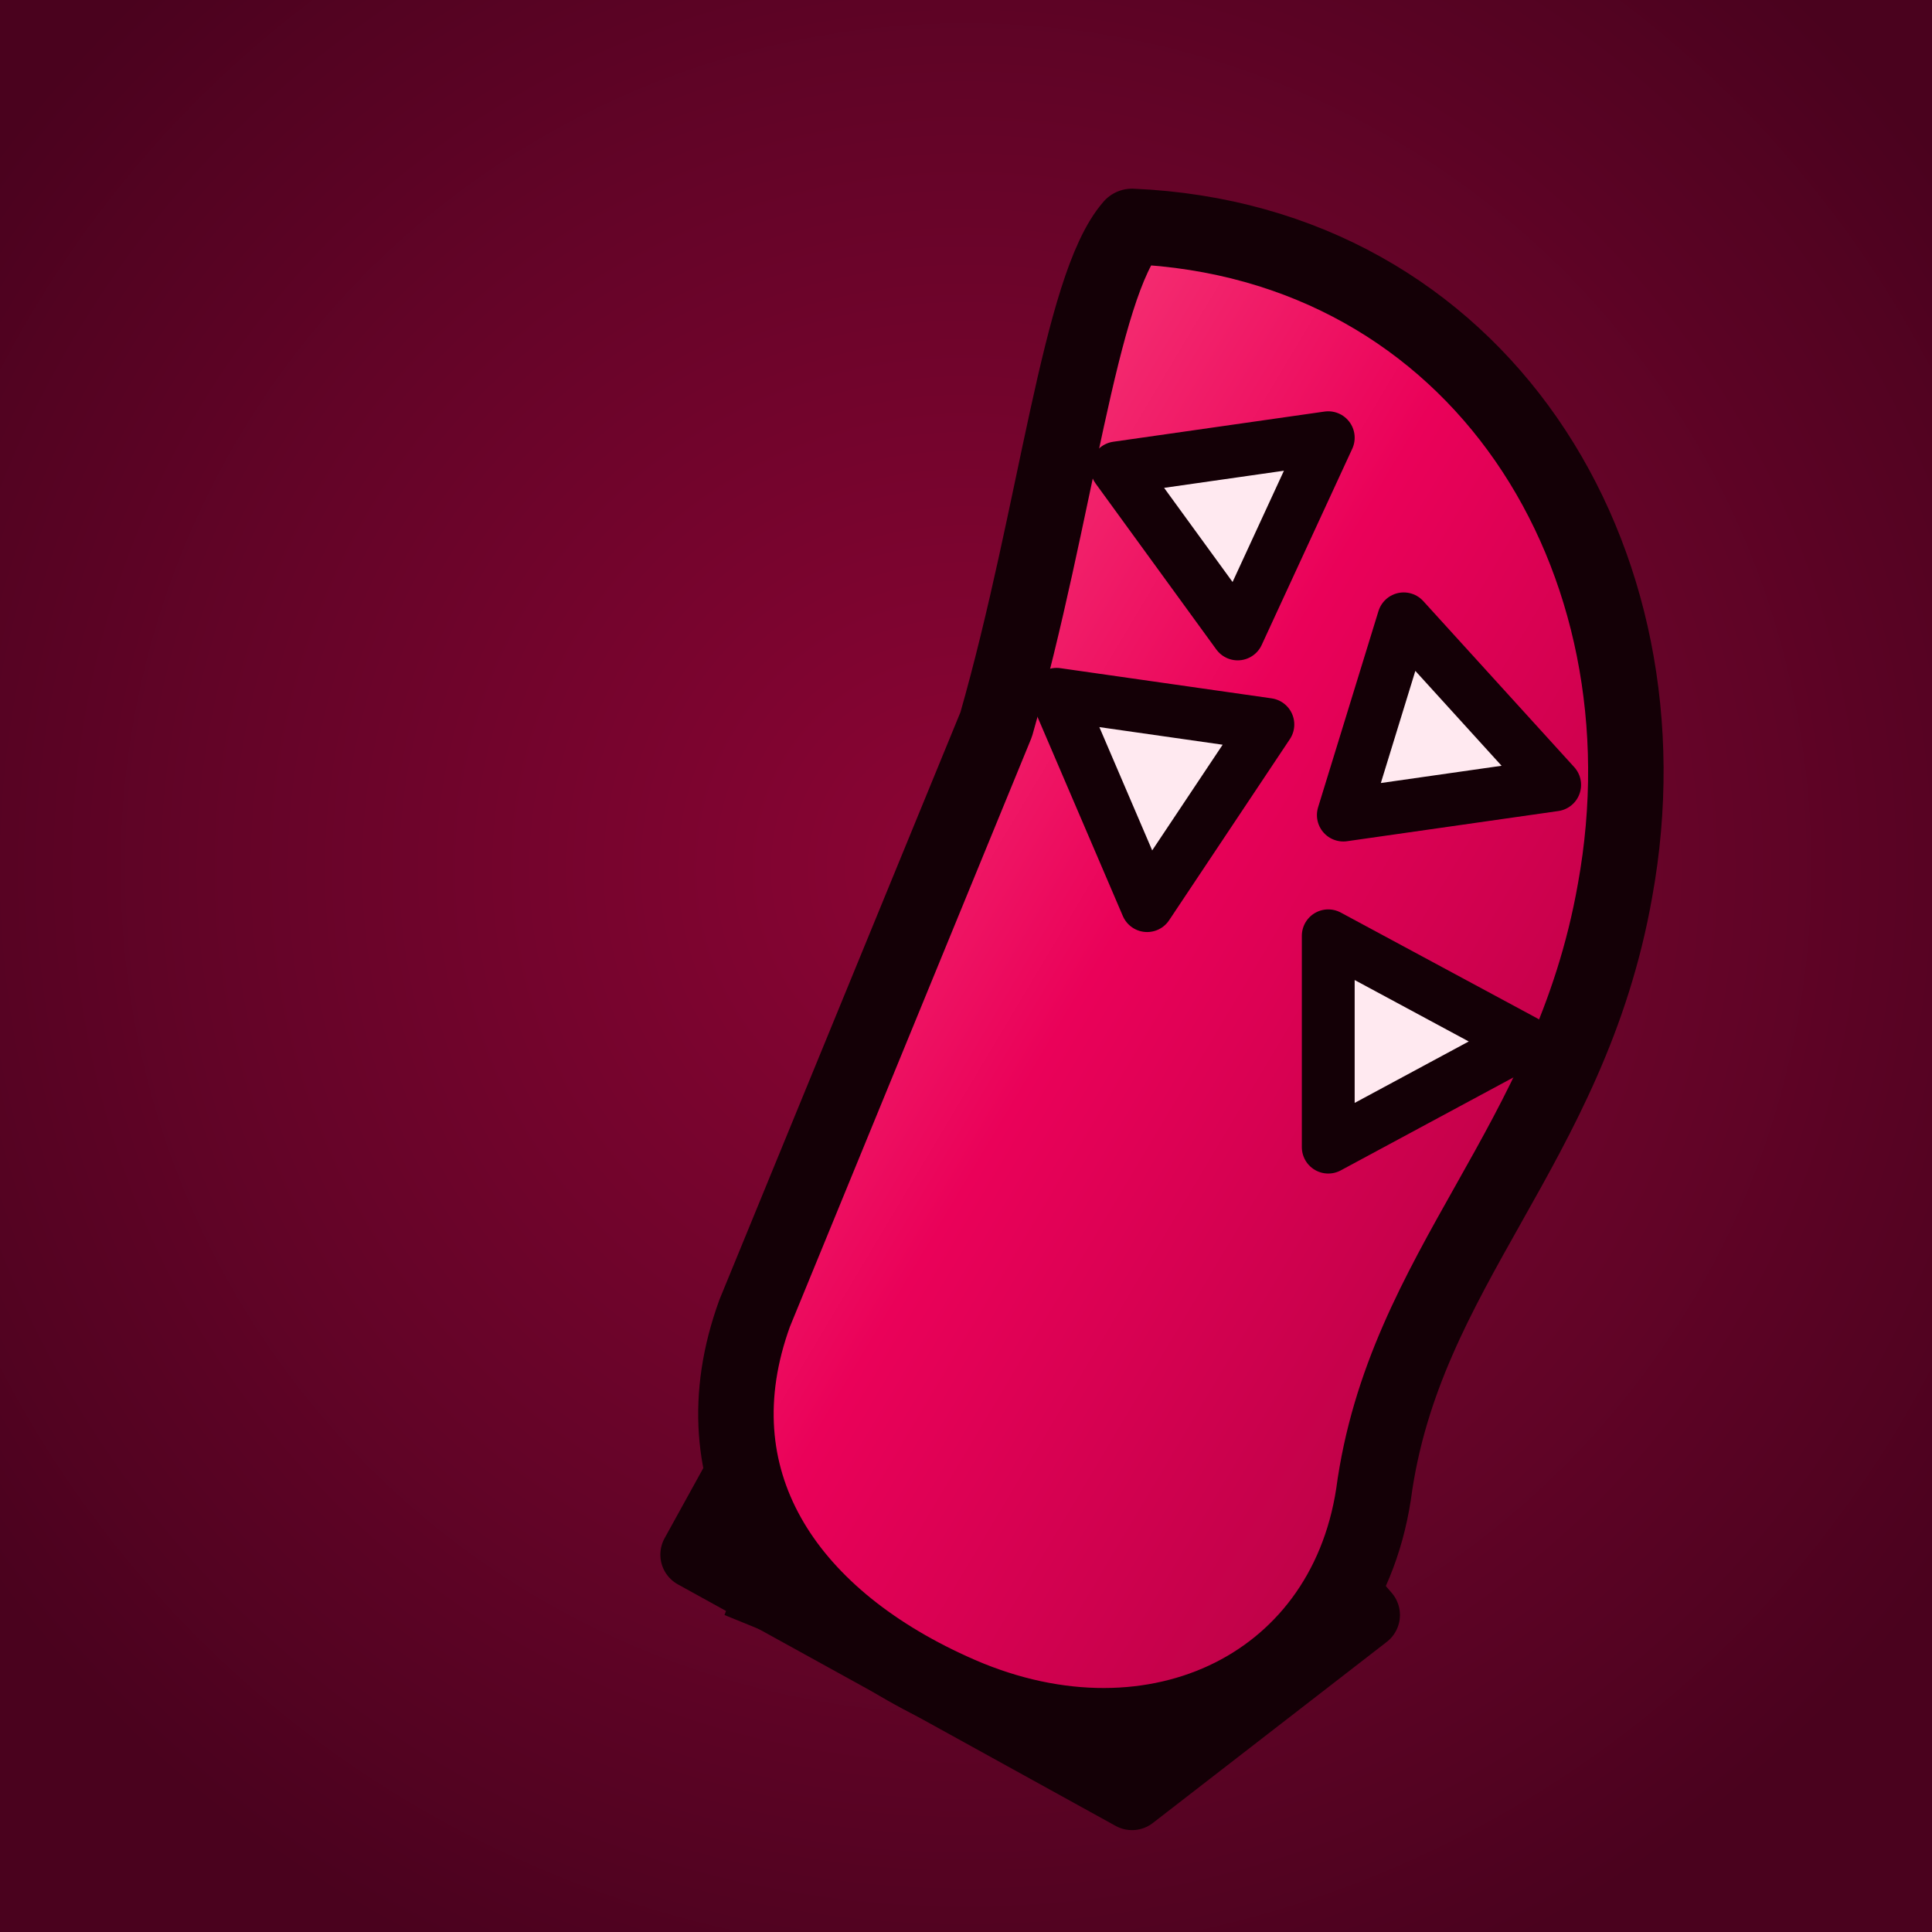
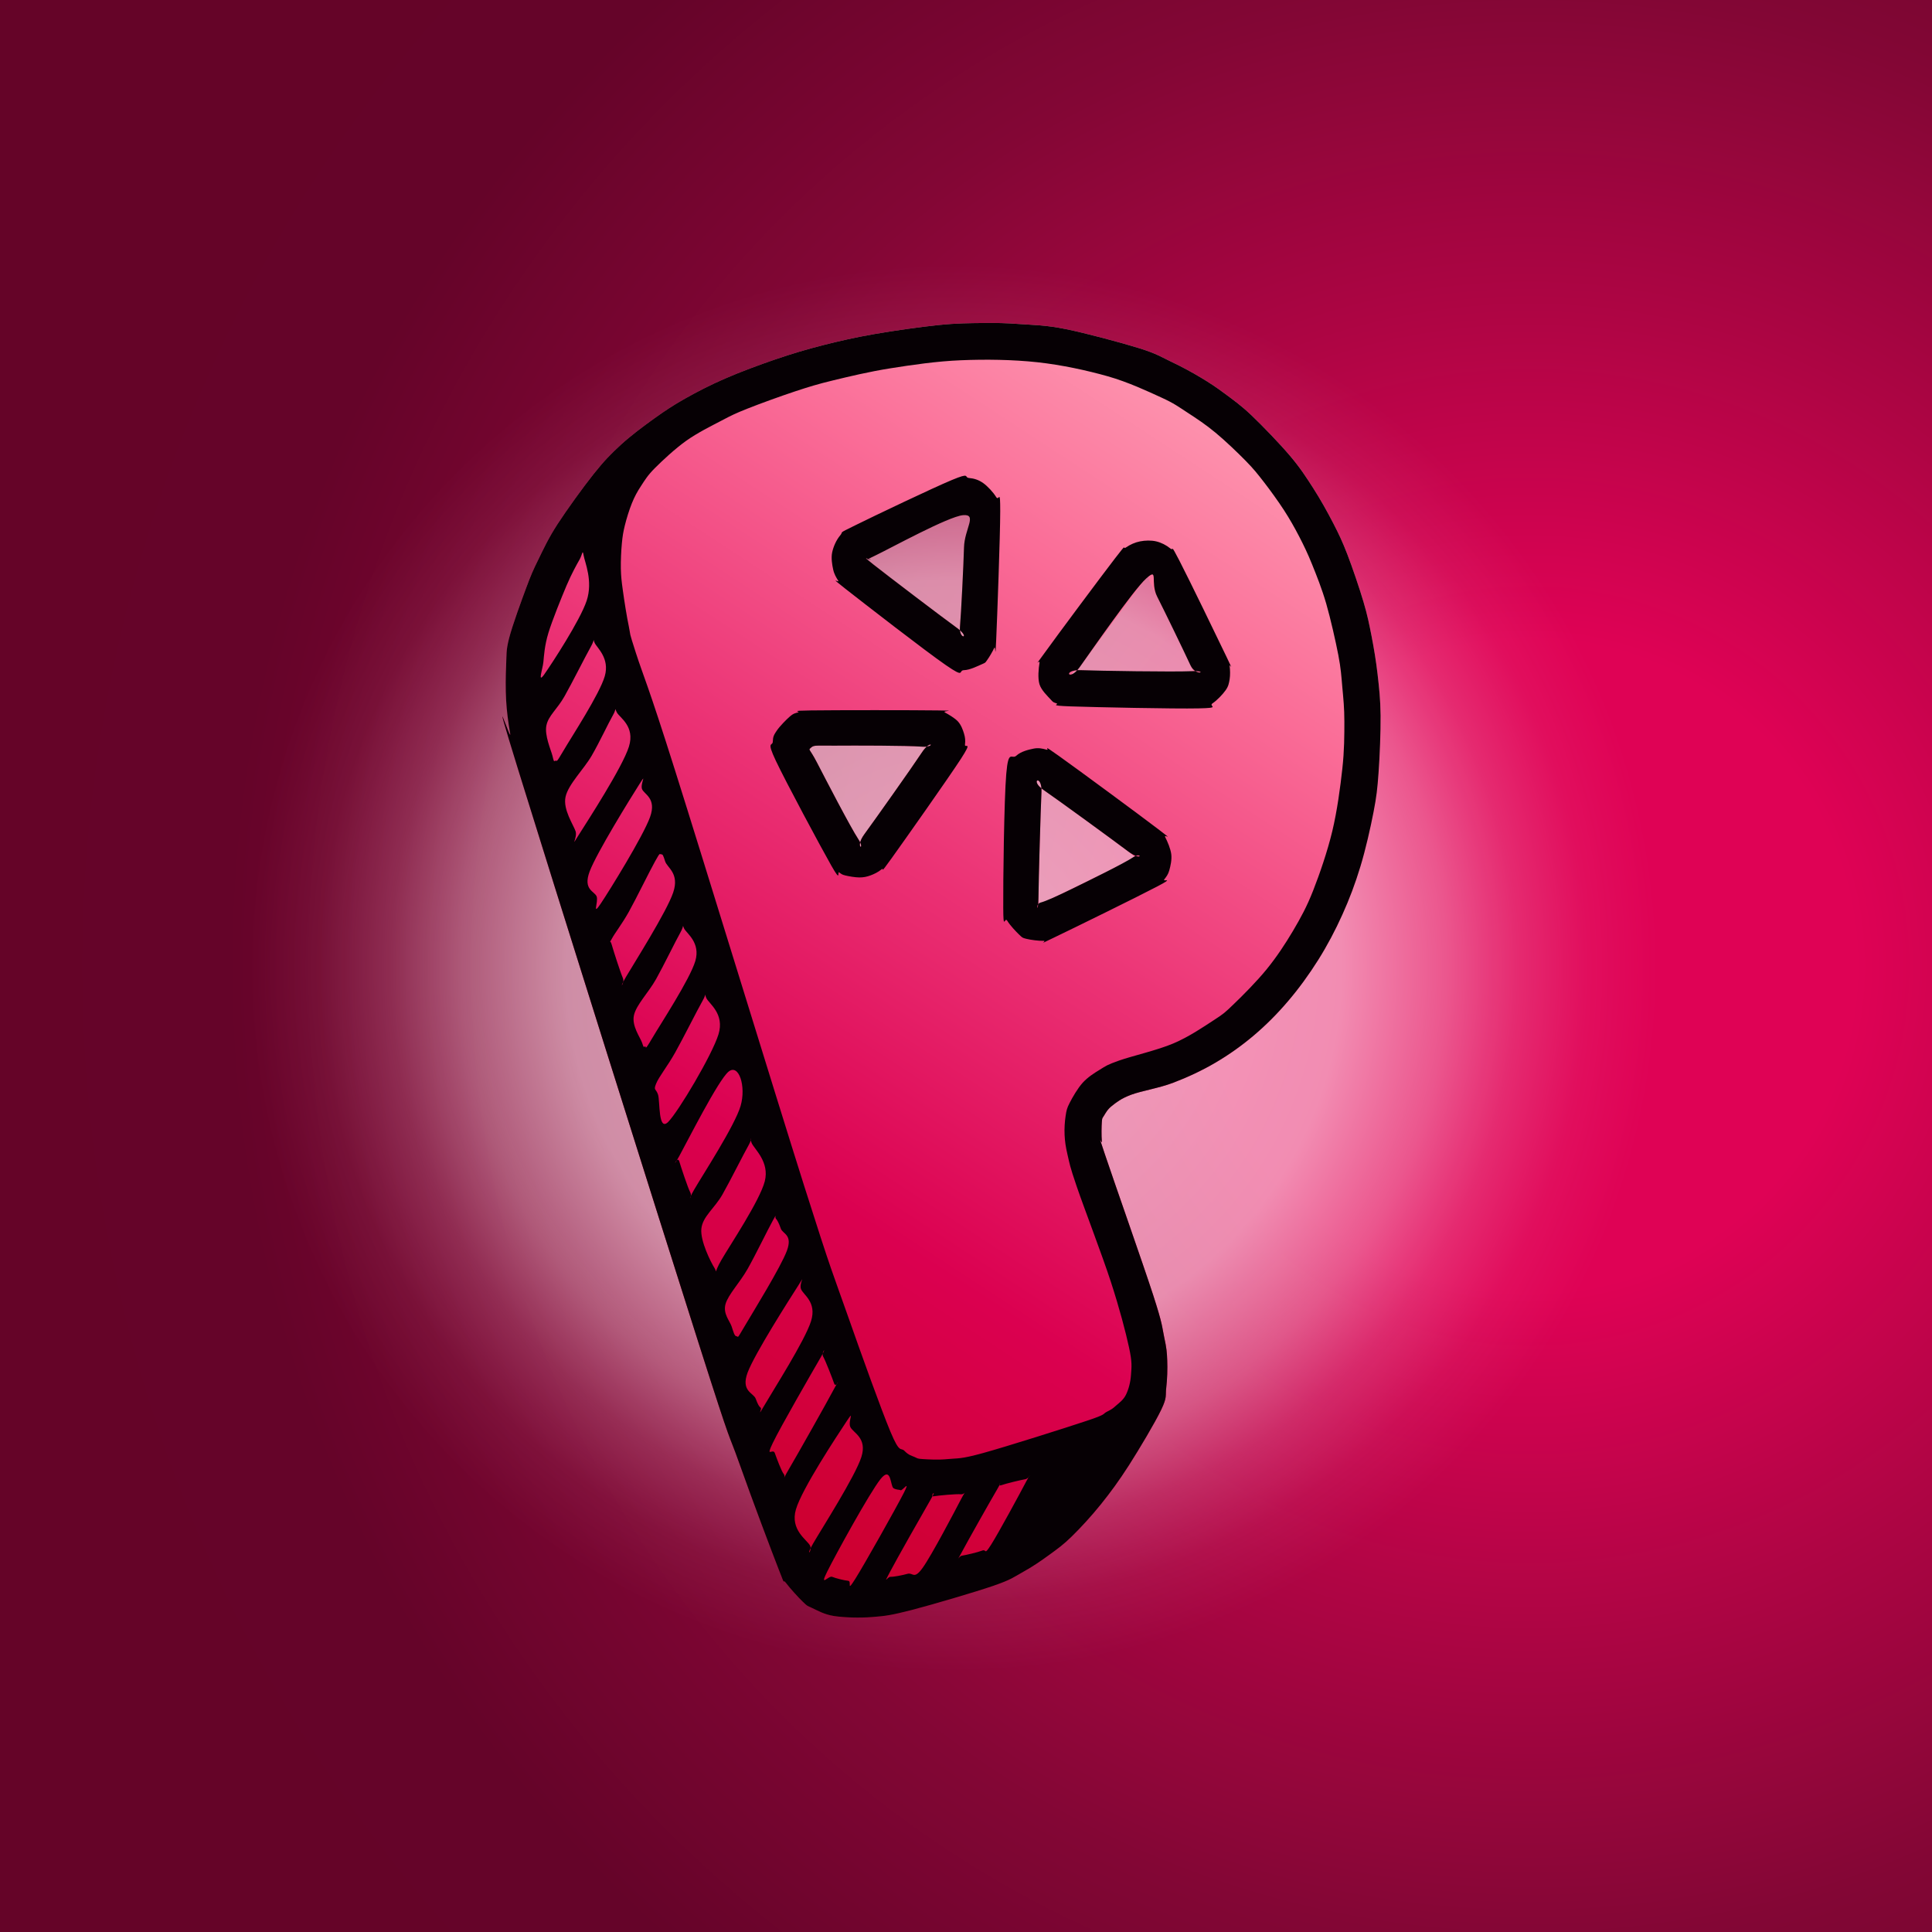
- <svg xmlns="http://www.w3.org/2000/svg" viewBox="0 0 256 256" width="256" height="256" role="img" aria-label="Pookye Download Manager">
+ <svg xmlns="http://www.w3.org/2000/svg" viewBox="0 0 512 512" width="512" height="512" role="img" aria-label="Pookye Download Manager">
  <defs>
-     <radialGradient id="field" cx="50%" cy="45%" r="62%">
-       <stop offset="0%" stop-color="#8c0434" />
-       <stop offset="60%" stop-color="#650428" />
-       <stop offset="100%" stop-color="#4a021e" />
+     <radialGradient id="field" cx="405.33" cy="256.00" r="479.41" gradientUnits="userSpaceOnUse">
+       <stop offset="18%" stop-color="#df0255" />
+       <stop offset="36%" stop-color="#af0544" />
+       <stop offset="54%" stop-color="#830635" />
+       <stop offset="72%" stop-color="#650429" />
+       <stop offset="88%" stop-color="#650428" />
+       <stop offset="100%" stop-color="#650428" />
    </radialGradient>
-     <linearGradient id="body" x1="0%" y1="0%" x2="100%" y2="100%">
-       <stop offset="0%" stop-color="#ff5c8a" />
-       <stop offset="45%" stop-color="#ea0159" />
-       <stop offset="100%" stop-color="#a3023d" />
+     <radialGradient id="glow" cx="252.80" cy="256.53" r="186.67" gradientUnits="userSpaceOnUse">
+       <stop offset="0%" stop-color="#fff6f9" stop-opacity=".66" />
+       <stop offset="55%" stop-color="#ffe8f0" stop-opacity=".60" />
+       <stop offset="70%" stop-color="#ffe0ea" stop-opacity=".38" />
+       <stop offset="80%" stop-color="#ffd4e4" stop-opacity=".19" />
+       <stop offset="90%" stop-color="#ffc9dd" stop-opacity=".06" />
+       <stop offset="100%" stop-color="#ffc0d8" stop-opacity="0" />
+     </radialGradient>
+     <linearGradient id="body" x1="165.87" y1="385.60" x2="354.93" y2="96.53" gradientUnits="userSpaceOnUse">
+       <stop offset="0%" stop-color="#cc002d" />
+       <stop offset="25%" stop-color="#db0050" />
+       <stop offset="50%" stop-color="#eb3174" />
+       <stop offset="75%" stop-color="#fa6c97" />
+       <stop offset="100%" stop-color="#ffa7ba" />
    </linearGradient>
-     <linearGradient id="tail" x1="0%" y1="0%" x2="100%" y2="100%">
-       <stop offset="0%" stop-color="#c1034a" />
-       <stop offset="100%" stop-color="#650428" />
-     </linearGradient>
-     <clipPath id="tailClip">
-       <path d="M96 214 L150 236 L176 214 L120 150 Z" />
-     </clipPath>
  </defs>
-   <rect width="256" height="256" fill="url(#field)" />
-   <path d="M92 206 L150 238 L181 214 L124 148 Z" fill="url(#tail)" stroke="#140006" stroke-width="9" stroke-linejoin="round" />
-   <g clip-path="url(#tailClip)" stroke="#140006" stroke-width="6">
-     <line x1="96" y1="216" x2="132" y2="196" />
-     <line x1="108" y1="228" x2="144" y2="208" />
-     <line x1="120" y1="240" x2="156" y2="220" />
-     <line x1="132" y1="252" x2="168" y2="232" />
-   </g>
-   <path d="M150 30            C 196 32, 222 74, 214 118            C 208 152, 186 168, 182 198            C 178 224, 152 236, 126 224            C 104 214, 92 196, 100 174            L 132 96            C 140 68, 143 38, 150 30 Z" fill="url(#body)" stroke="#140006" stroke-width="10" stroke-linejoin="round" />
-   <g fill="#ffe9f0" stroke="#140006" stroke-width="7" stroke-linejoin="round">
-     <path d="M148 62 L176 58 L164 84 Z" />
-     <path d="M186 82 L206 104 L178 108 Z" />
-     <path d="M140 92 L168 96 L152 120 Z" />
-     <path d="M176 124 L202 138 L176 152 Z" />
-   </g>
+   <rect width="512" height="512" fill="url(#field)" />
+   <rect width="512" height="512" fill="url(#glow)" />
+   <path fill="url(#body)" fill-rule="evenodd" d="M282.40 87.20C277.11 86.13 273.78 86.13 270.13 85.87C266.49 85.60 264.09 85.56 260.53 85.60C256.98 85.64 253.60 85.64 248.80 86.13C244.00 86.62 236.84 87.64 231.73 88.53C226.62 89.42 222.49 90.36 218.13 91.47C213.78 92.58 209.91 93.73 205.60 95.20C201.29 96.67 196.27 98.53 192.27 100.27C188.27 102.00 184.76 103.82 181.60 105.60C178.44 107.38 176.18 108.89 173.33 110.93C170.49 112.98 167.20 115.42 164.53 117.87C161.87 120.31 160.13 122.09 157.33 125.60C154.53 129.11 150.18 135.16 147.73 138.93C145.29 142.71 144.04 145.47 142.67 148.27C141.29 151.07 140.76 152.27 139.47 155.73C138.18 159.20 135.82 165.64 134.93 169.07C134.04 172.49 134.27 173.51 134.13 176.27C134.00 179.02 133.96 182.58 134.13 185.60C134.31 188.62 134.67 191.33 135.20 194.40C135.73 197.47 129.02 177.11 137.33 204.00C145.64 230.89 175.29 325.07 185.07 355.73C194.84 386.40 192.44 377.96 196.00 388.00C199.56 398.04 204.36 410.76 206.40 416.00C208.44 421.24 207.20 418.04 208.27 419.47C209.33 420.89 211.64 423.42 212.80 424.53C213.96 425.64 213.82 425.51 215.20 426.13C216.58 426.76 218.40 427.87 221.07 428.27C223.73 428.67 227.78 428.80 231.20 428.53C234.62 428.27 236.27 428.04 241.60 426.67C246.93 425.29 258.27 421.96 263.20 420.27C268.13 418.58 268.71 417.91 271.20 416.53C273.69 415.16 276.00 413.56 278.13 412.00C280.27 410.44 281.73 409.42 284.00 407.20C286.27 404.98 289.20 401.82 291.73 398.67C294.27 395.51 296.53 392.44 299.20 388.27C301.87 384.09 306.09 377.02 307.73 373.60C309.38 370.18 308.80 369.91 309.07 367.73C309.33 365.56 309.42 362.76 309.33 360.53C309.24 358.31 309.16 357.29 308.53 354.40C307.91 351.51 308.22 351.29 305.60 343.20C302.98 335.11 295.07 312.67 292.80 305.87C290.53 299.07 292.13 303.82 292.00 302.40C291.87 300.98 291.91 298.44 292.00 297.33C292.09 296.22 292.09 296.44 292.53 295.73C292.98 295.02 293.47 294.00 294.67 293.07C295.87 292.13 297.02 291.16 299.73 290.13C302.44 289.11 307.20 288.36 310.93 286.93C314.67 285.51 318.58 283.69 322.13 281.60C325.69 279.51 329.07 277.11 332.27 274.40C335.47 271.69 338.49 268.67 341.33 265.33C344.18 262.00 346.93 258.22 349.33 254.40C351.73 250.58 353.87 246.53 355.73 242.40C357.60 238.27 359.16 234.13 360.53 229.60C361.91 225.07 363.20 219.33 364.00 215.20C364.80 211.07 365.02 209.07 365.33 204.80C365.64 200.53 365.91 193.96 365.87 189.60C365.82 185.24 365.47 182.18 365.07 178.67C364.67 175.16 364.09 171.73 363.47 168.53C362.84 165.33 362.40 163.07 361.33 159.47C360.27 155.87 358.40 150.40 357.07 146.93C355.73 143.47 354.84 141.60 353.33 138.67C351.82 135.73 349.91 132.31 348.00 129.33C346.09 126.36 344.58 124.00 341.87 120.80C339.16 117.60 334.62 112.89 331.73 110.13C328.84 107.38 326.80 105.96 324.53 104.27C322.27 102.58 320.44 101.38 318.13 100.00C315.82 98.62 313.38 97.29 310.67 96.00C307.96 94.71 306.58 93.73 301.87 92.27C297.16 90.80 287.69 88.27 282.40 87.20ZM276.00 209.87C276.22 205.11 272.71 206.71 276.53 209.33C280.36 211.96 294.98 222.62 298.93 225.60C302.89 228.58 300.18 226.80 300.27 227.20C300.36 227.60 303.42 226.00 299.47 228.00C295.51 230.00 280.49 237.33 276.53 239.20C272.58 241.07 275.96 239.42 275.73 239.20C275.51 238.98 275.16 242.76 275.20 237.87C275.24 232.98 275.78 214.62 276.00 209.87ZM244.27 197.87C248.09 198.18 246.80 195.60 244.27 199.47C241.73 203.33 231.87 217.24 229.07 221.07C226.27 224.89 229.56 225.56 227.47 222.40C225.38 219.24 218.62 206.18 216.53 202.13C214.44 198.09 214.13 198.89 214.93 198.13C215.73 197.38 216.44 197.64 221.33 197.60C226.22 197.56 240.44 197.56 244.27 197.87ZM255.20 136.53C259.11 136.18 255.60 140.13 255.47 145.07C255.33 150.00 254.71 162.58 254.40 166.13C254.09 169.69 257.42 169.16 253.60 166.40C249.78 163.64 235.29 152.62 231.47 149.60C227.64 146.58 230.58 148.67 230.67 148.27C230.76 147.87 227.91 149.16 232.00 147.20C236.09 145.24 251.29 136.89 255.20 136.53ZM303.73 153.33C306.84 149.60 302.84 150.58 304.80 154.40C306.76 158.22 313.64 172.36 315.47 176.27C317.29 180.18 317.64 177.56 315.73 177.87C313.82 178.18 308.89 178.18 304.00 178.13C299.11 178.09 289.38 177.82 286.40 177.60C283.42 177.38 283.24 180.84 286.13 176.80C289.02 172.76 300.62 157.07 303.73 153.33Z" />
+   <path fill="#060004" fill-rule="evenodd" d="M282.40 87.20C277.11 86.13 273.78 86.13 270.13 85.87C266.49 85.60 264.09 85.56 260.53 85.60C256.98 85.64 253.60 85.64 248.80 86.13C244.00 86.62 236.84 87.64 231.73 88.53C226.62 89.42 222.49 90.36 218.13 91.47C213.78 92.58 209.91 93.73 205.60 95.20C201.29 96.67 196.27 98.53 192.27 100.27C188.27 102.00 184.76 103.82 181.60 105.60C178.44 107.38 176.18 108.89 173.33 110.93C170.49 112.98 167.20 115.42 164.53 117.87C161.87 120.31 160.13 122.09 157.33 125.60C154.53 129.11 150.18 135.16 147.73 138.93C145.29 142.71 144.04 145.47 142.67 148.27C141.29 151.07 140.76 152.27 139.47 155.73C138.18 159.20 135.82 165.64 134.93 169.07C134.04 172.49 134.27 173.51 134.13 176.27C134.00 179.02 133.96 182.58 134.13 185.60C134.31 188.62 134.67 191.33 135.20 194.40C135.73 197.47 129.02 177.11 137.33 204.00C145.64 230.89 175.29 325.07 185.07 355.73C194.84 386.40 192.44 377.96 196.00 388.00C199.56 398.04 204.36 410.76 206.40 416.00C208.44 421.24 207.20 418.04 208.27 419.47C209.33 420.89 211.64 423.42 212.80 424.53C213.96 425.64 213.82 425.51 215.20 426.13C216.58 426.76 218.40 427.87 221.07 428.27C223.73 428.67 227.78 428.80 231.20 428.53C234.62 428.27 236.27 428.04 241.60 426.67C246.93 425.29 258.27 421.96 263.20 420.27C268.13 418.58 268.71 417.91 271.20 416.53C273.69 415.16 276.00 413.56 278.13 412.00C280.27 410.44 281.73 409.42 284.00 407.20C286.27 404.98 289.20 401.82 291.73 398.67C294.27 395.51 296.53 392.44 299.20 388.27C301.87 384.09 306.09 377.02 307.73 373.60C309.38 370.18 308.80 369.91 309.07 367.73C309.33 365.56 309.42 362.76 309.33 360.53C309.24 358.31 309.16 357.29 308.53 354.40C307.91 351.51 308.22 351.29 305.60 343.20C302.98 335.11 295.07 312.67 292.80 305.87C290.53 299.07 292.13 303.82 292.00 302.40C291.87 300.98 291.91 298.44 292.00 297.33C292.09 296.22 292.09 296.44 292.53 295.73C292.98 295.02 293.47 294.00 294.67 293.07C295.87 292.13 297.02 291.16 299.73 290.13C302.44 289.11 307.20 288.36 310.93 286.93C314.67 285.51 318.58 283.69 322.13 281.60C325.69 279.51 329.07 277.11 332.27 274.40C335.47 271.69 338.49 268.67 341.33 265.33C344.18 262.00 346.93 258.22 349.33 254.40C351.73 250.58 353.87 246.53 355.73 242.40C357.60 238.27 359.16 234.13 360.53 229.60C361.91 225.07 363.20 219.33 364.00 215.20C364.80 211.07 365.02 209.07 365.33 204.80C365.64 200.53 365.91 193.96 365.87 189.60C365.82 185.24 365.47 182.18 365.07 178.67C364.67 175.16 364.09 171.73 363.47 168.53C362.84 165.33 362.40 163.07 361.33 159.47C360.27 155.87 358.40 150.40 357.07 146.93C355.73 143.47 354.84 141.60 353.33 138.67C351.82 135.73 349.91 132.31 348.00 129.33C346.09 126.36 344.58 124.00 341.87 120.80C339.16 117.60 334.62 112.89 331.73 110.13C328.84 107.38 326.80 105.96 324.53 104.27C322.27 102.58 320.44 101.38 318.13 100.00C315.82 98.62 313.38 97.29 310.67 96.00C307.96 94.71 306.58 93.73 301.87 92.27C297.16 90.80 287.69 88.27 282.40 87.20ZM274.93 96.00C281.42 96.71 288.13 98.18 293.60 99.73C299.07 101.29 304.22 103.73 307.73 105.33C311.24 106.93 312.27 107.78 314.67 109.33C317.07 110.89 319.56 112.53 322.13 114.67C324.71 116.80 328.00 119.96 330.13 122.13C332.27 124.31 333.24 125.56 334.93 127.73C336.62 129.91 338.71 132.80 340.27 135.20C341.82 137.60 343.02 139.73 344.27 142.13C345.51 144.53 346.53 146.62 347.73 149.60C348.93 152.58 350.31 156.00 351.47 160.00C352.62 164.00 353.96 169.91 354.67 173.60C355.38 177.29 355.47 179.20 355.73 182.13C356.00 185.07 356.27 187.60 356.27 191.20C356.27 194.80 356.27 198.89 355.73 203.73C355.20 208.58 354.36 214.89 353.07 220.27C351.78 225.64 349.73 231.60 348.00 236.00C346.27 240.40 344.71 243.20 342.67 246.67C340.62 250.13 338.36 253.56 335.73 256.80C333.11 260.04 329.29 263.87 326.93 266.13C324.58 268.40 324.27 268.67 321.60 270.40C318.93 272.13 315.11 274.76 310.93 276.53C306.76 278.31 299.78 279.91 296.53 281.07C293.29 282.22 293.07 282.49 291.47 283.47C289.87 284.44 288.27 285.47 286.93 286.93C285.60 288.40 284.22 290.80 283.47 292.27C282.71 293.73 282.62 294.31 282.40 295.73C282.18 297.16 282.04 299.07 282.13 300.80C282.22 302.53 282.40 303.87 282.93 306.13C283.47 308.40 283.42 308.80 285.33 314.40C287.24 320.00 292.09 332.62 294.40 339.73C296.71 346.84 298.31 352.98 299.20 357.07C300.09 361.16 299.87 362.18 299.73 364.27C299.60 366.36 299.07 368.22 298.40 369.60C297.73 370.98 296.58 371.78 295.73 372.53C294.89 373.29 294.62 373.47 293.33 374.13C292.04 374.80 293.47 374.71 288.00 376.53C282.53 378.36 266.67 383.38 260.53 385.07C254.40 386.76 253.87 386.40 251.20 386.67C248.53 386.93 246.00 386.76 244.53 386.67C243.07 386.58 243.20 386.49 242.40 386.13C241.60 385.78 240.80 385.64 239.73 384.53C238.67 383.42 238.53 385.51 236.00 379.47C233.47 373.42 228.36 359.16 224.53 348.27C220.71 337.38 220.67 338.13 213.07 314.13C205.47 290.13 186.36 227.78 178.93 204.27C171.51 180.76 170.58 179.42 168.53 173.07C166.49 166.71 167.24 168.89 166.67 166.13C166.09 163.38 165.42 159.11 165.07 156.53C164.71 153.96 164.58 152.76 164.53 150.67C164.49 148.58 164.62 145.91 164.80 144.00C164.98 142.09 165.16 140.98 165.60 139.20C166.04 137.42 166.76 135.07 167.47 133.33C168.18 131.60 168.84 130.36 169.87 128.80C170.89 127.24 171.60 126.00 173.60 124.00C175.60 122.00 178.93 118.89 181.87 116.80C184.80 114.71 188.49 112.89 191.20 111.47C193.91 110.04 194.89 109.56 198.13 108.27C201.38 106.98 206.89 104.98 210.67 103.73C214.44 102.49 216.58 101.82 220.80 100.80C225.02 99.78 230.36 98.49 236.00 97.60C241.64 96.71 248.18 95.73 254.67 95.47C261.16 95.20 268.44 95.29 274.93 96.00ZM256.80 126.67C255.42 126.53 257.29 125.11 252.27 127.20C247.24 129.29 231.60 136.76 226.67 139.20C221.73 141.64 223.69 140.67 222.67 141.87C221.64 143.07 220.84 144.89 220.53 146.40C220.22 147.91 220.53 149.69 220.80 150.93C221.07 152.18 221.60 153.02 222.13 153.87C222.67 154.71 219.24 152.27 224.00 156.00C228.76 159.73 245.42 172.67 250.67 176.27C255.91 179.87 253.87 177.64 255.47 177.60C257.07 177.56 259.24 176.44 260.27 176.00C261.29 175.56 261.07 175.64 261.60 174.93C262.13 174.22 263.07 172.62 263.47 171.73C263.87 170.84 263.73 175.64 264.00 169.60C264.27 163.56 265.07 141.78 265.07 135.47C265.07 129.16 264.76 132.98 264.00 131.73C263.24 130.49 261.73 128.84 260.53 128.00C259.33 127.16 258.18 126.80 256.80 126.67ZM250.40 188.80C249.51 188.31 254.44 188.36 248.53 188.27C242.62 188.18 221.11 188.18 214.93 188.27C208.76 188.36 212.40 188.53 211.47 188.80C210.53 189.07 210.27 189.07 209.33 189.87C208.40 190.67 206.62 192.49 205.87 193.60C205.11 194.71 204.84 195.20 204.80 196.53C204.76 197.87 203.02 196.13 205.60 201.60C208.18 207.07 217.47 224.40 220.27 229.33C223.07 234.27 221.78 230.76 222.40 231.20C223.02 231.64 223.11 231.78 224.00 232.00C224.89 232.22 226.62 232.53 227.73 232.53C228.84 232.53 229.69 232.36 230.67 232.00C231.64 231.64 232.67 231.16 233.60 230.40C234.53 229.64 232.76 232.36 236.27 227.47C239.78 222.58 251.42 206.09 254.67 201.07C257.91 196.04 255.60 198.44 255.73 197.33C255.87 196.22 255.78 195.42 255.47 194.40C255.16 193.38 254.71 192.13 253.87 191.20C253.02 190.27 251.29 189.29 250.40 188.80ZM273.87 198.40C272.53 198.67 270.53 199.16 269.33 200.27C268.13 201.38 267.24 198.36 266.67 205.07C266.09 211.78 265.82 234.04 265.87 240.53C265.91 247.02 266.22 242.80 266.93 244.00C267.64 245.20 269.29 246.93 270.13 247.73C270.98 248.53 270.93 248.53 272.00 248.80C273.07 249.07 275.33 249.38 276.53 249.33C277.73 249.29 274.18 250.93 279.20 248.53C284.22 246.13 301.78 237.51 306.67 234.93C311.56 232.36 308.00 233.78 308.53 233.07C309.07 232.36 309.56 231.78 309.87 230.67C310.18 229.56 310.58 227.87 310.40 226.40C310.22 224.93 309.38 222.98 308.80 221.87C308.22 220.76 311.64 223.33 306.93 219.73C302.22 216.13 285.47 203.78 280.53 200.27C275.60 196.76 278.44 198.98 277.33 198.67C276.22 198.36 275.20 198.13 273.87 198.40ZM310.13 145.33C309.11 144.49 307.73 143.78 306.40 143.47C305.07 143.16 303.47 143.20 302.13 143.47C300.80 143.73 299.51 144.31 298.40 145.07C297.29 145.82 299.07 143.33 295.47 148.00C291.87 152.67 280.13 168.44 276.80 173.07C273.47 177.69 275.69 174.36 275.47 175.73C275.24 177.11 274.98 179.73 275.47 181.33C275.96 182.93 277.64 184.49 278.40 185.33C279.16 186.18 279.11 186.09 280.00 186.40C280.89 186.71 277.47 186.98 283.73 187.20C290.00 187.42 311.33 187.87 317.60 187.73C323.87 187.60 320.13 187.20 321.33 186.40C322.53 185.60 324.04 184.00 324.80 182.93C325.56 181.87 325.69 181.07 325.87 180.00C326.04 178.93 326.00 177.51 325.87 176.53C325.73 175.56 327.29 178.80 325.07 174.13C322.84 169.47 315.02 153.33 312.53 148.53C310.04 143.73 311.16 146.18 310.13 145.33ZM276.00 209.87C276.22 205.11 272.71 206.71 276.53 209.33C280.36 211.96 294.98 222.62 298.93 225.60C302.89 228.58 302.71 225.56 300.27 227.20C297.82 228.84 288.36 233.47 284.27 235.47C280.18 237.47 277.24 238.80 275.73 239.20C274.22 239.60 275.16 242.76 275.20 237.87C275.24 232.98 275.78 214.62 276.00 209.87ZM244.27 197.87C248.09 198.18 246.80 195.60 244.27 199.47C241.73 203.33 231.87 217.24 229.07 221.07C226.27 224.89 229.56 225.56 227.47 222.40C225.38 219.24 218.62 206.18 216.53 202.13C214.44 198.09 214.13 198.89 214.93 198.13C215.73 197.38 216.44 197.64 221.33 197.60C226.22 197.56 240.44 197.56 244.27 197.87ZM255.20 136.53C259.11 136.18 255.60 140.13 255.47 145.07C255.33 150.00 254.71 162.58 254.40 166.13C254.09 169.69 257.42 169.16 253.60 166.40C249.78 163.64 235.29 152.62 231.47 149.60C227.64 146.58 230.58 148.67 230.67 148.27C230.76 147.87 227.91 149.16 232.00 147.20C236.09 145.24 251.29 136.89 255.20 136.53ZM303.73 153.33C307.16 150.22 304.71 154.31 306.67 158.13C308.62 161.96 313.96 172.98 315.47 176.27C316.98 179.56 320.58 177.64 315.73 177.87C310.89 178.09 291.33 177.78 286.40 177.60C281.47 177.42 283.24 180.84 286.13 176.80C289.02 172.76 300.31 156.44 303.73 153.33ZM199.20 302.93C199.91 304.53 204.00 307.91 202.67 313.07C201.33 318.22 193.42 330.04 191.20 333.87C188.98 337.69 190.22 337.38 189.33 336.00C188.44 334.62 185.51 328.84 185.87 325.60C186.22 322.36 189.38 320.22 191.47 316.53C193.56 312.84 197.11 305.73 198.40 303.47C199.69 301.20 198.49 301.33 199.20 302.93ZM224.27 376.80C226.67 373.16 224.67 376.58 225.33 378.13C226.00 379.69 229.91 380.98 228.27 386.13C226.62 391.29 217.73 405.16 215.47 409.07C213.20 412.98 215.42 411.11 214.67 409.60C213.91 408.09 209.33 405.47 210.93 400.00C212.53 394.53 221.87 380.44 224.27 376.80ZM175.20 226.40C175.64 226.40 175.73 226.58 176.27 228.27C176.80 229.96 180.13 231.42 178.40 236.53C176.67 241.64 168.09 255.16 165.87 258.93C163.64 262.71 165.69 260.62 165.07 259.20C164.44 257.78 162.62 252.13 162.13 250.40C161.64 248.67 161.38 250.27 162.13 248.80C162.89 247.33 164.76 245.02 166.67 241.60C168.58 238.18 172.18 230.80 173.60 228.27C175.02 225.73 174.76 226.40 175.20 226.40ZM211.47 340.80C213.82 337.11 211.69 340.04 212.27 341.60C212.84 343.16 216.53 345.02 214.93 350.13C213.33 355.24 204.89 368.44 202.67 372.27C200.44 376.09 202.00 373.33 201.60 373.07C201.20 372.80 200.84 372.22 200.27 370.67C199.69 369.11 196.27 368.71 198.13 363.73C200.00 358.76 209.11 344.49 211.47 340.80ZM163.47 188.80C164.18 190.18 168.36 192.44 166.67 197.87C164.98 203.29 155.69 217.60 153.33 221.33C150.98 225.07 153.11 221.96 152.53 220.27C151.96 218.58 149.16 214.53 149.87 211.20C150.58 207.87 154.71 203.87 156.80 200.27C158.89 196.67 161.29 191.51 162.40 189.60C163.51 187.69 162.76 187.42 163.47 188.80ZM187.20 264.53C187.91 266.00 192.09 268.67 190.40 274.13C188.71 279.60 179.73 294.67 177.07 297.33C174.40 300.00 174.93 291.82 174.40 290.13C173.87 288.44 173.11 289.07 173.87 287.20C174.62 285.33 176.89 282.58 178.93 278.93C180.98 275.29 184.76 267.73 186.13 265.33C187.51 262.93 186.49 263.07 187.20 264.53ZM238.67 394.93C239.11 395.16 241.47 391.82 239.47 395.73C237.47 399.64 229.11 414.53 226.67 418.40C224.22 422.27 225.82 419.02 224.80 418.93C223.78 418.84 221.47 418.27 220.53 417.87C219.60 417.47 217.07 420.84 219.20 416.53C221.33 412.22 230.40 395.69 233.33 392.00C236.27 388.31 235.91 393.91 236.80 394.40C237.69 394.89 238.22 394.71 238.67 394.93ZM193.07 284.00C195.78 281.78 197.78 287.87 196.27 293.07C194.76 298.27 186.22 311.38 184.00 315.20C181.78 319.02 183.60 317.24 182.93 316.00C182.27 314.76 180.49 309.33 180.00 307.73C179.51 306.13 177.82 310.36 180.00 306.40C182.18 302.44 190.36 286.22 193.07 284.00ZM218.13 359.47C218.76 360.58 220.58 365.24 221.07 366.67C221.56 368.09 223.07 364.22 221.07 368.00C219.07 371.78 211.29 385.56 209.07 389.33C206.84 393.11 208.36 391.38 207.73 390.67C207.11 389.96 205.82 386.44 205.33 385.07C204.84 383.69 202.80 386.58 204.80 382.40C206.80 378.22 215.11 363.82 217.33 360.00C219.56 356.18 217.51 358.36 218.13 359.47ZM205.60 322.93C205.96 323.29 206.44 324.18 206.93 325.60C207.42 327.02 210.13 327.16 208.53 331.47C206.93 335.78 199.56 347.69 197.33 351.47C195.11 355.24 195.78 354.13 195.20 354.13C194.62 354.13 194.36 352.89 193.87 351.47C193.38 350.04 191.56 348.13 192.27 345.60C192.98 343.07 196.04 339.96 198.13 336.27C200.22 332.58 203.56 325.69 204.80 323.47C206.04 321.24 205.24 322.58 205.60 322.93ZM169.33 208.00C171.64 204.36 169.64 207.64 170.13 209.07C170.62 210.49 174.09 211.47 172.27 216.53C170.44 221.60 161.56 235.96 159.20 239.47C156.84 242.98 158.62 239.02 158.13 237.60C157.64 236.18 154.40 235.87 156.27 230.93C158.13 226.00 167.02 211.64 169.33 208.00ZM181.33 246.13C182.00 247.38 185.69 249.82 184.27 254.67C182.84 259.51 175.02 271.42 172.80 275.20C170.58 278.98 171.38 277.16 170.93 277.33C170.49 277.51 170.62 277.64 170.13 276.27C169.64 274.89 167.38 271.87 168.00 269.07C168.62 266.27 171.82 263.11 173.87 259.47C175.91 255.82 179.02 249.42 180.27 247.20C181.51 244.98 180.67 244.89 181.33 246.13ZM157.60 170.40C158.22 171.69 161.64 174.44 160.27 179.20C158.89 183.96 151.51 195.20 149.33 198.93C147.16 202.67 147.69 201.38 147.20 201.60C146.71 201.82 146.80 201.82 146.40 200.27C146.00 198.71 144.27 194.89 144.80 192.27C145.33 189.64 147.64 188.00 149.60 184.53C151.56 181.07 155.20 173.82 156.53 171.47C157.87 169.11 156.98 169.11 157.60 170.40ZM254.67 396.00C255.87 396.13 256.36 394.09 254.67 397.33C252.98 400.58 246.89 412.18 244.53 415.47C242.18 418.76 241.96 416.67 240.53 417.07C239.11 417.47 236.80 417.91 236.00 417.87C235.20 417.82 233.96 420.22 235.73 416.80C237.51 413.38 244.71 400.71 246.67 397.33C248.62 393.96 246.13 396.76 247.47 396.53C248.80 396.31 253.47 395.87 254.67 396.00ZM154.67 147.20C154.98 149.02 157.20 153.96 155.47 159.20C153.73 164.44 146.18 175.96 144.27 178.67C142.36 181.38 143.82 177.29 144.00 175.47C144.18 173.64 144.31 171.11 145.33 167.73C146.36 164.36 148.76 158.44 150.13 155.20C151.51 151.96 152.84 149.60 153.60 148.27C154.36 146.93 154.36 145.38 154.67 147.20ZM271.73 392.00C272.84 391.82 273.51 389.64 272.00 392.53C270.49 395.42 264.62 406.27 262.67 409.33C260.71 412.40 261.56 410.44 260.27 410.93C258.98 411.42 255.87 412.13 254.93 412.27C254.00 412.40 253.11 414.67 254.67 411.73C256.22 408.80 262.49 397.69 264.27 394.67C266.04 391.64 264.09 394.04 265.33 393.60C266.58 393.16 270.62 392.18 271.73 392.00Z" />
</svg>
